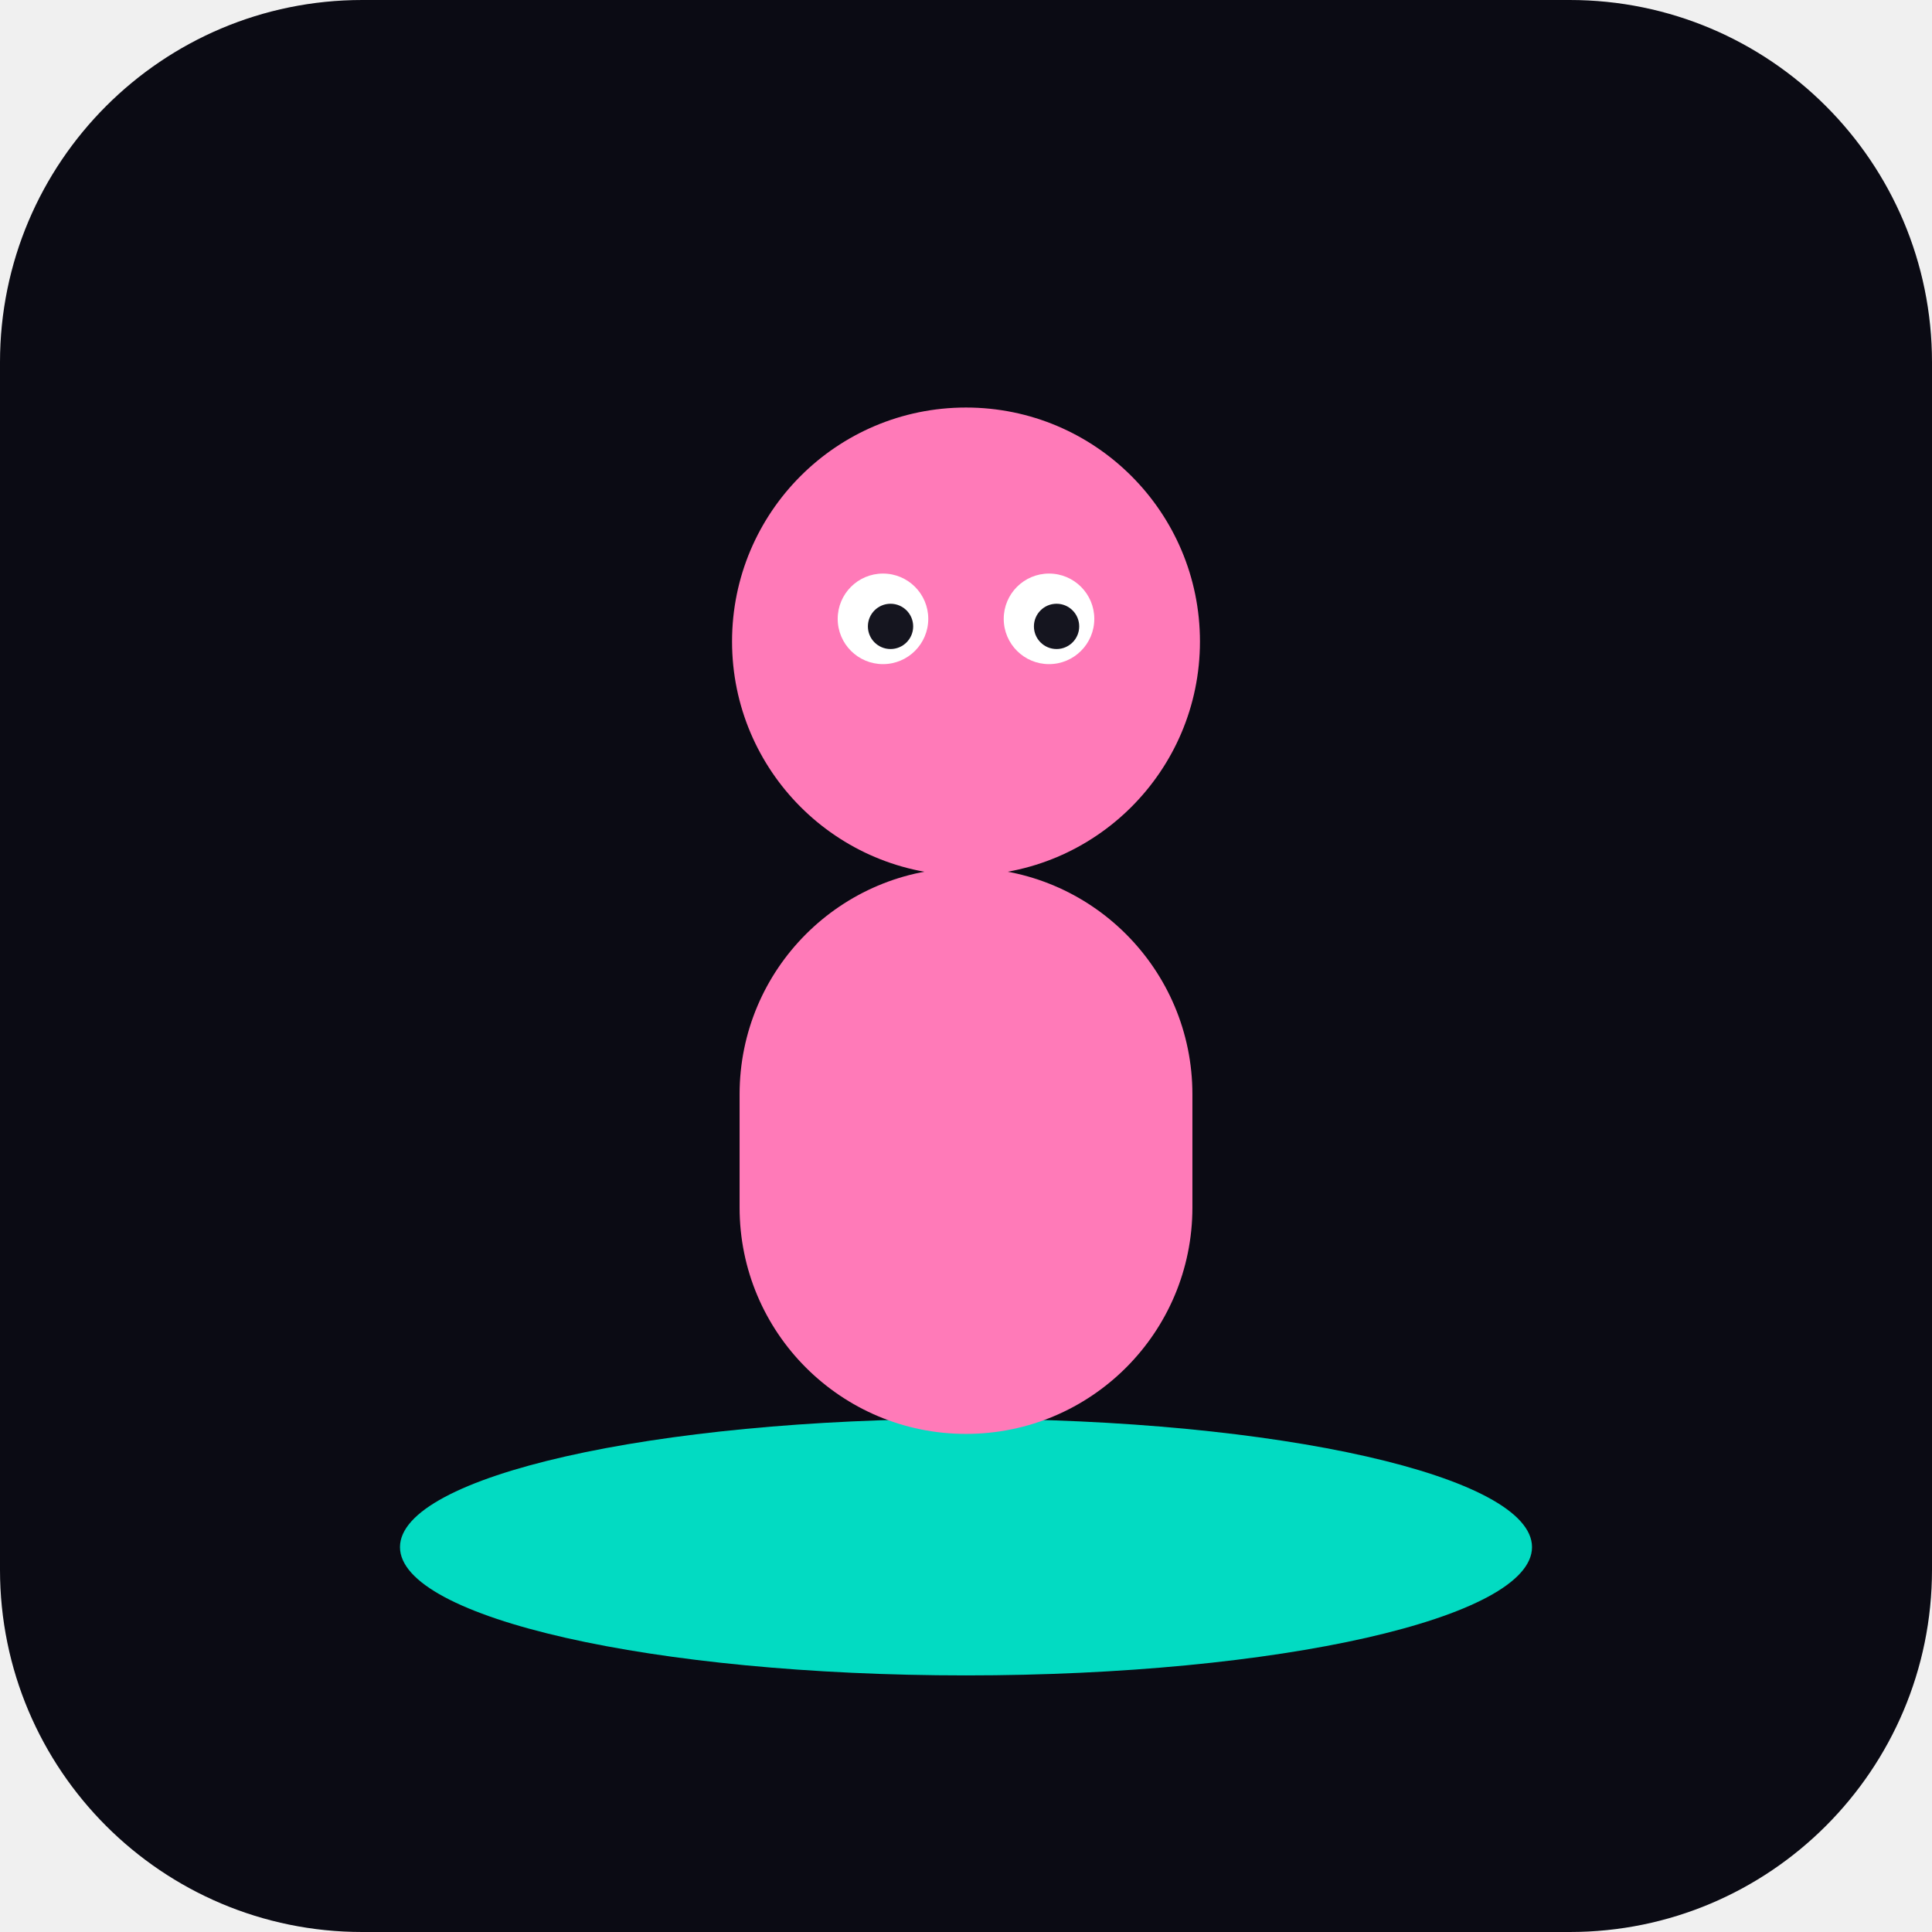
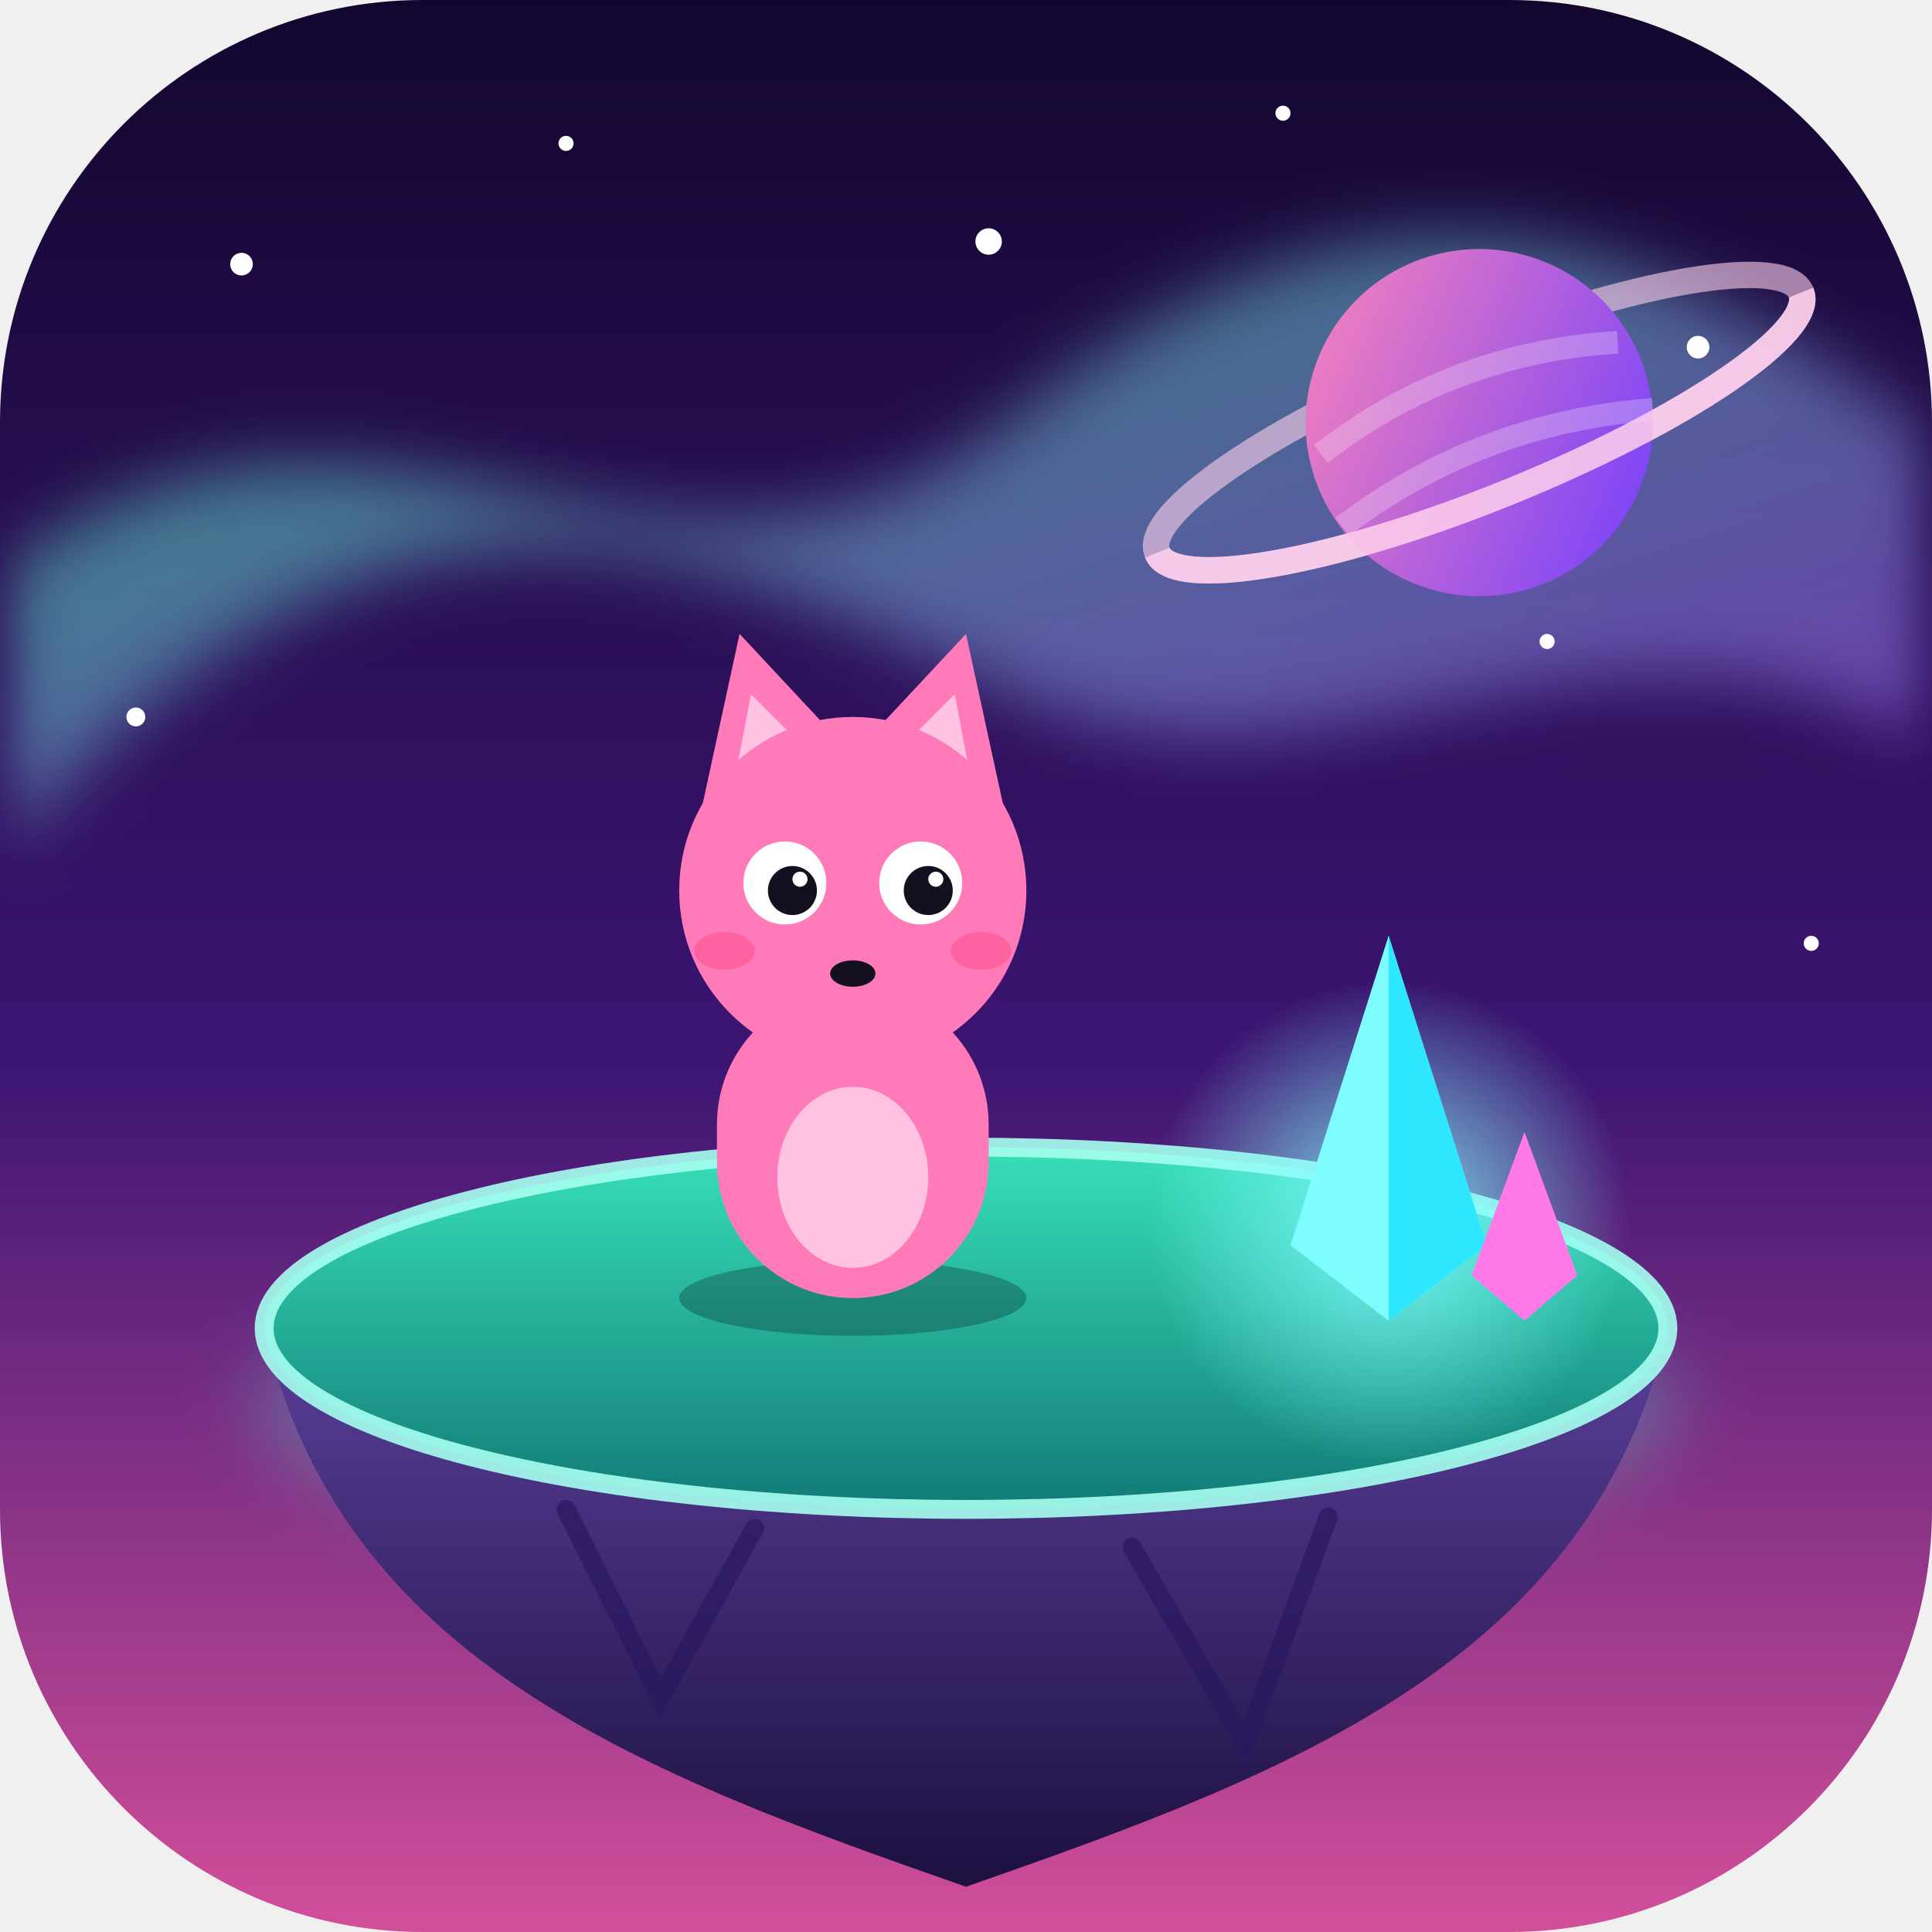
<svg xmlns="http://www.w3.org/2000/svg" viewBox="0 0 512 512">
-   <rect width="512" height="512" rx="96" fill="#0b0b14" />
-   <ellipse cx="256" cy="410" rx="150" ry="34" fill="#00ffe0" opacity=".85" />
-   <rect x="196" y="230" width="120" height="150" rx="60" fill="#ff7ab8" />
-   <circle cx="256" cy="170" r="62" fill="#ff7ab8" />
-   <circle cx="234" cy="164" r="12" fill="#fff" />
-   <circle cx="278" cy="164" r="12" fill="#fff" />
-   <circle cx="236" cy="166" r="6" fill="#15151f" />
-   <circle cx="280" cy="166" r="6" fill="#15151f" />
+   <defs>
+     <linearGradient id="sky" x1="0" y1="0" x2="0" y2="1">
+       <stop offset="0" stop-color="#12062e" />
+       <stop offset=".55" stop-color="#3c1573" />
+       <stop offset="1" stop-color="#d44f9a" />
+     </linearGradient>
+     <linearGradient id="aur" x1="0" y1="0" x2="1" y2="1">
+       <stop offset="0" stop-color="#3dffb4" />
+       <stop offset="1" stop-color="#b24dff" />
+     </linearGradient>
+     <linearGradient id="grass" x1="0" y1="0" x2="0" y2="1">
+       <stop offset="0" stop-color="#37e0b8" />
+       <stop offset="1" stop-color="#127a78" />
+     </linearGradient>
+     <linearGradient id="rock" x1="0" y1="0" x2="0" y2="1">
+       <stop offset="0" stop-color="#5a3f9a" />
+       <stop offset="1" stop-color="#1c1040" />
+     </linearGradient>
+     <linearGradient id="planet" x1="0" y1="0" x2="1" y2="1">
+       <stop offset="0" stop-color="#ff86b8" />
+       <stop offset="1" stop-color="#6b3cff" />
+     </linearGradient>
+     <radialGradient id="glow">
+       <stop offset="0" stop-color="#7ffcff" stop-opacity=".9" />
+       <stop offset="1" stop-color="#7ffcff" stop-opacity="0" />
+     </radialGradient>
+     <filter id="blur">
+       <feGaussianBlur stdDeviation="9" />
+     </filter>
+     <clipPath id="clip">
+       <rect width="512" height="512" rx="112" />
+     </clipPath>
+   </defs>
+   <g clip-path="url(#clip)">
+     <rect width="512" height="512" fill="url(#sky)" />
+     <path d="M-20 170 C 90 60, 170 190, 270 110 S 450 60, 540 140 L 540 215 C 430 130, 360 230, 260 180 S 80 120, -20 250 Z" fill="url(#aur)" opacity=".55" filter="url(#blur)" />
+     <g fill="#fff">
+       <circle cx="64" cy="70" r="3" />
+       <circle cx="150" cy="38" r="2" />
+       <circle cx="262" cy="64" r="3.5" />
+       <circle cx="340" cy="30" r="2" />
+       <circle cx="450" cy="92" r="3" />
+       <circle cx="410" cy="170" r="2" />
+       <circle cx="36" cy="190" r="2.5" />
+       <circle cx="480" cy="250" r="2" />
+     </g>
+     <g transform="rotate(-22 392 112)">
+       <ellipse cx="392" cy="112" rx="92" ry="20" fill="none" stroke="#ffd0ec" stroke-width="7" opacity=".6" />
+       <circle cx="392" cy="112" r="46" fill="url(#planet)" />
+       <path d="M350 104 Q392 92 434 106 M348 124 Q392 112 436 126" stroke="#fff" stroke-opacity=".25" stroke-width="6" fill="none" />
+       <path d="M300 112 A92 20 0 0 0 484 112" fill="none" stroke="#ffd0ec" stroke-width="7" opacity=".85" transform="translate(0 0)" />
+     </g>
+     <ellipse cx="256" cy="372" rx="190" ry="46" fill="#4ff2d8" opacity=".25" filter="url(#blur)" />
+     <path d="M70 352 C 90 440, 170 470, 256 500 C 342 470, 422 440, 442 352 Z" fill="url(#rock)" />
+     <path d="M150 400 L 175 450 L 200 405 M 300 410 L 330 462 L 352 402" stroke="#2a1760" stroke-width="5" fill="none" opacity=".7" stroke-linecap="round" />
+     <ellipse cx="256" cy="352" rx="186" ry="48" fill="url(#grass)" />
+     <ellipse cx="256" cy="352" rx="186" ry="48" fill="none" stroke="#a6fff0" stroke-width="5" opacity=".9" />
+     <circle cx="368" cy="324" r="64" fill="url(#glow)" />
+     <polygon points="368,248 394,330 368,350 342,330" fill="#7ffcff" />
+     <polygon points="368,248 394,330 368,350" fill="#2fe6ff" />
+     <polygon points="404,300 418,338 404,350 390,338" fill="#ff7ae8" />
+     <g>
+       <ellipse cx="226" cy="344" rx="46" ry="10" fill="#000" opacity=".25" />
+       <rect x="190" y="262" width="72" height="82" rx="36" fill="#ff7ab8" />
+       <ellipse cx="226" cy="312" rx="20" ry="24" fill="#ffc2e0" />
+       <polygon points="186,214 196,168 224,198" fill="#ff7ab8" />
+       <polygon points="266,214 256,168 228,198" fill="#ff7ab8" />
+       <polygon points="195,205 199,184 213,198" fill="#ffc2e0" />
+       <polygon points="257,205 253,184 239,198" fill="#ffc2e0" />
+       <circle cx="226" cy="236" r="46" fill="#ff7ab8" />
+       <circle cx="208" cy="234" r="11" fill="#fff" />
+       <circle cx="244" cy="234" r="11" fill="#fff" />
+       <circle cx="210" cy="236" r="6.5" fill="#15101f" />
+       <circle cx="246" cy="236" r="6.5" fill="#15101f" />
+       <circle cx="212" cy="233" r="2" fill="#fff" />
+       <circle cx="248" cy="233" r="2" fill="#fff" />
+       <ellipse cx="226" cy="258" rx="6" ry="3.5" fill="#15101f" />
+       <ellipse cx="192" cy="252" rx="8" ry="5" fill="#ff4f8a" opacity=".55" />
+       <ellipse cx="260" cy="252" rx="8" ry="5" fill="#ff4f8a" opacity=".55" />
+     </g>
+   </g>
</svg>
